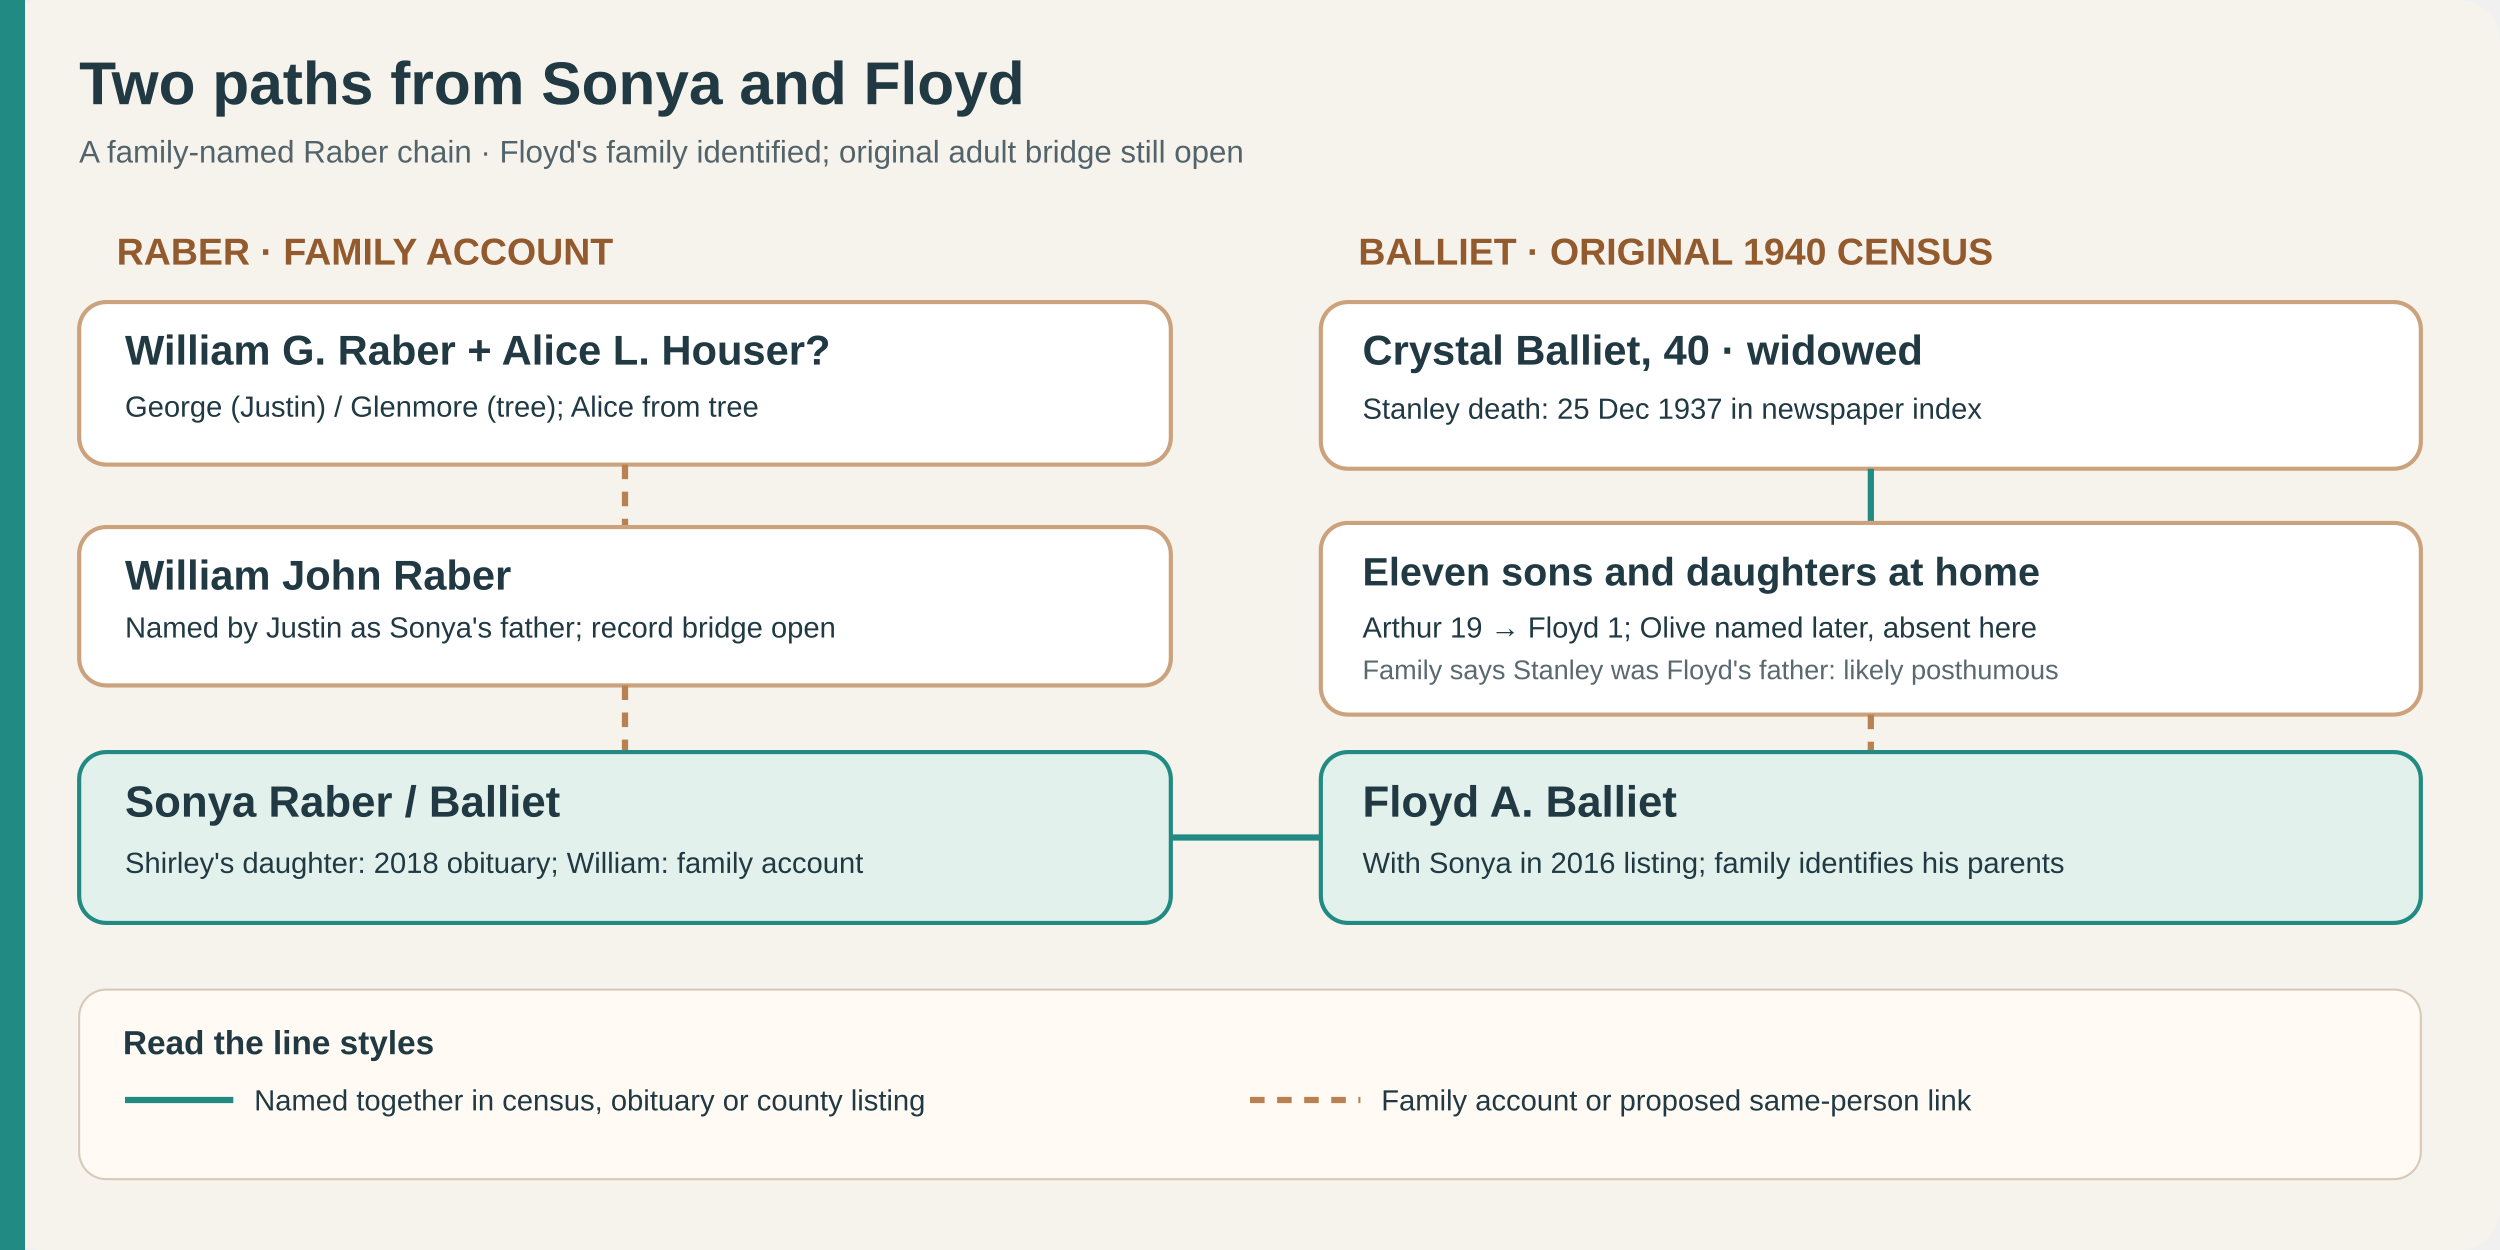
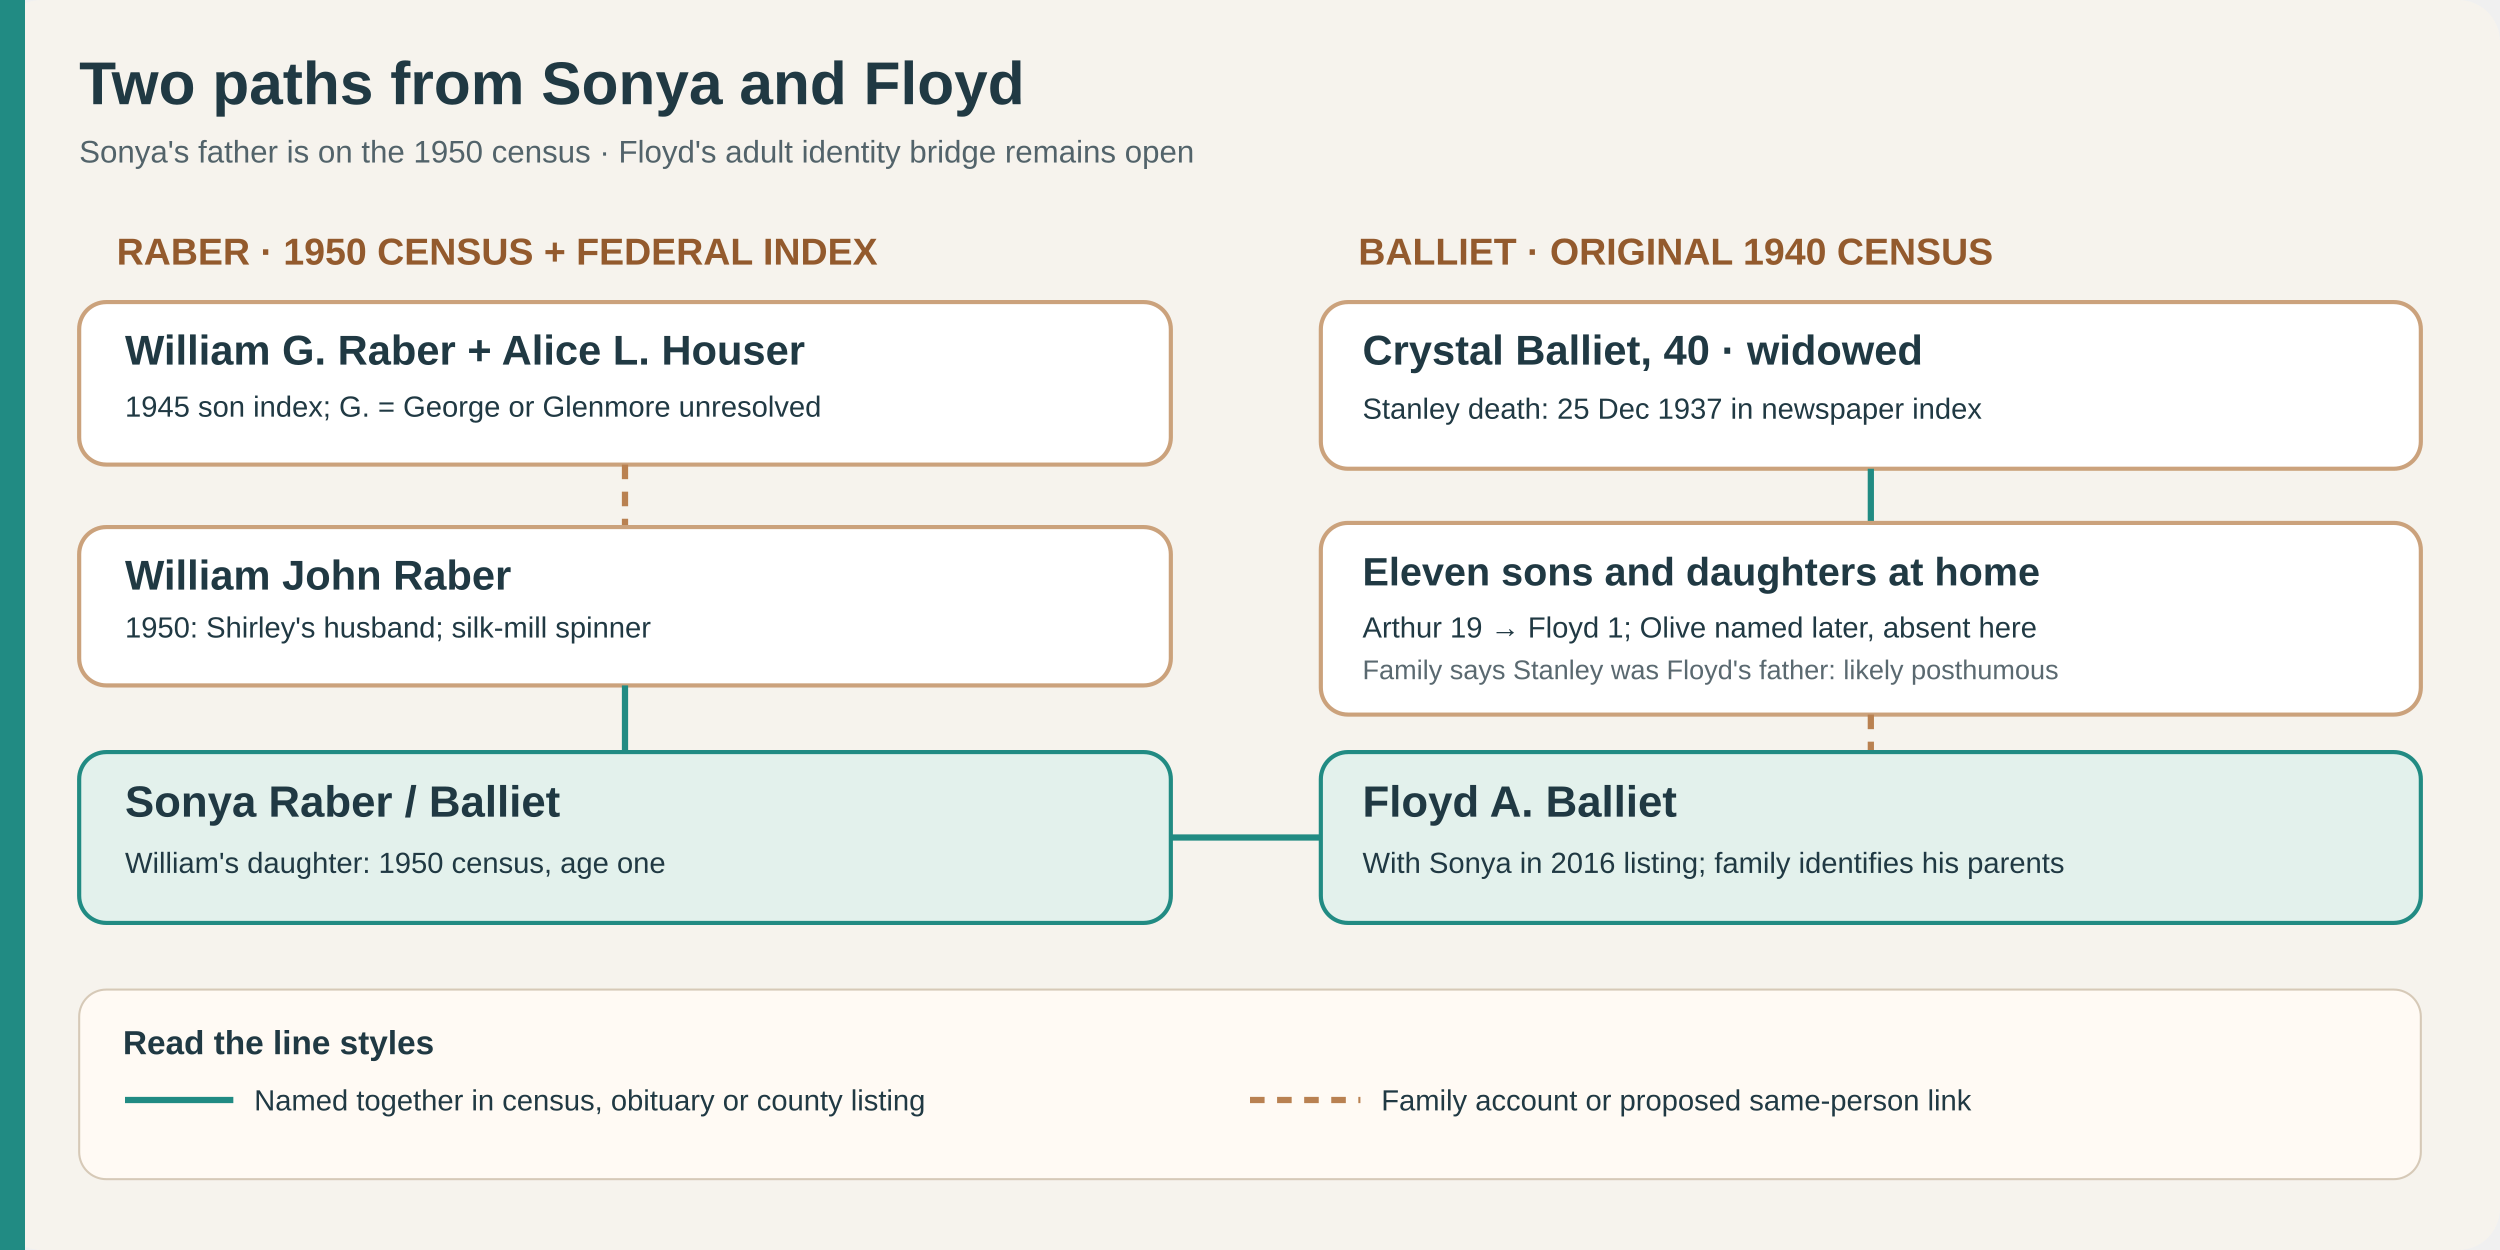
<svg xmlns="http://www.w3.org/2000/svg" width="1200" height="600" viewBox="0 0 1200 600" role="img" aria-labelledby="title desc">
  <rect width="1200" height="600" rx="20" fill="#f6f3ed" />
  <rect width="12" height="600" fill="#218b83" />
  <g font-family="Arial, sans-serif" fill="#203943">
    <text x="38" y="50" font-size="29" font-weight="700">Two paths from Sonya and Floyd</text>
-     <text x="38" y="78" font-size="15" fill="#52636a">A family-named Raber chain · Floyd's family identified; original adult bridge still open</text>
-     <text x="56" y="127" font-size="18" font-weight="700" fill="#935a2d">RABER · FAMILY ACCOUNT</text>
+     <text x="38" y="78" font-size="15" fill="#52636a">Sonya's father is on the 1950 census · Floyd's adult identity bridge remains open</text>
+     <text x="56" y="127" font-size="18" font-weight="700" fill="#935a2d">RABER · 1950 CENSUS + FEDERAL INDEX</text>
    <text x="652" y="127" font-size="18" font-weight="700" fill="#935a2d">BALLIET · ORIGINAL 1940 CENSUS</text>
    <rect x="38" y="145" width="524" height="78" rx="13" fill="#ffffff" stroke="#cba27c" stroke-width="2" />
-     <text x="60" y="175" font-size="20" font-weight="700">William G. Raber + Alice L. Houser?</text>
-     <text x="60" y="200" font-size="14">George (Justin) / Glenmore (tree); Alice from tree</text>
+     <text x="60" y="175" font-size="20" font-weight="700">William G. Raber + Alice L. Houser</text>
+     <text x="60" y="200" font-size="14">1945 son index; G. = George or Glenmore unresolved</text>
    <path d="M300 223 V253" stroke="#b98151" stroke-width="3" stroke-dasharray="7 6" />
    <rect x="38" y="253" width="524" height="76" rx="13" fill="#ffffff" stroke="#cba27c" stroke-width="2" />
    <text x="60" y="283" font-size="20" font-weight="700">William John Raber</text>
-     <text x="60" y="306" font-size="14">Named by Justin as Sonya's father; record bridge open</text>
-     <path d="M300 329 V361" stroke="#b98151" stroke-width="3" stroke-dasharray="7 6" />
+     <text x="60" y="306" font-size="14">1950: Shirley's husband; silk-mill spinner</text>
+     <path d="M300 329 V361" stroke="#218b83" stroke-width="3" />
    <rect x="38" y="361" width="524" height="82" rx="13" fill="#e3f1ec" stroke="#218b83" stroke-width="2" />
    <text x="60" y="392" font-size="21" font-weight="700">Sonya Raber / Balliet</text>
-     <text x="60" y="419" font-size="14">Shirley's daughter: 2018 obituary; William: family account</text>
+     <text x="60" y="419" font-size="14">William's daughter: 1950 census, age one</text>
    <rect x="634" y="145" width="528" height="80" rx="13" fill="#ffffff" stroke="#cba27c" stroke-width="2" />
    <text x="654" y="175" font-size="20" font-weight="700">Crystal Balliet, 40 · widowed</text>
    <text x="654" y="201" font-size="14">Stanley death: 25 Dec 1937 in newspaper index</text>
    <path d="M898 225 V251" stroke="#218b83" stroke-width="3" />
    <rect x="634" y="251" width="528" height="92" rx="13" fill="#ffffff" stroke="#cba27c" stroke-width="2" />
    <text x="654" y="281" font-size="19" font-weight="700">Eleven sons and daughters at home</text>
    <text x="654" y="306" font-size="14">Arthur 19 → Floyd 1; Olive named later, absent here</text>
    <text x="654" y="326" font-size="13" fill="#5a6970">Family says Stanley was Floyd's father: likely posthumous</text>
    <path d="M898 343 V361" stroke="#b98151" stroke-width="3" stroke-dasharray="7 6" />
    <rect x="634" y="361" width="528" height="82" rx="13" fill="#e3f1ec" stroke="#218b83" stroke-width="2" />
    <text x="654" y="392" font-size="21" font-weight="700">Floyd A. Balliet</text>
    <text x="654" y="419" font-size="14">With Sonya in 2016 listing; family identifies his parents</text>
    <path d="M562 402 H634" stroke="#218b83" stroke-width="3" />
    <rect x="38" y="475" width="1124" height="91" rx="13" fill="#fffaf4" stroke="#d6c9b7" />
    <text x="59" y="506" font-size="16" font-weight="700">Read the line styles</text>
    <line x1="60" y1="528" x2="112" y2="528" stroke="#218b83" stroke-width="3" />
    <text x="122" y="533" font-size="14">Named together in census, obituary or county listing</text>
    <line x1="600" y1="528" x2="653" y2="528" stroke="#b98151" stroke-width="3" stroke-dasharray="7 6" />
    <text x="663" y="533" font-size="14">Family account or proposed same-person link</text>
  </g>
</svg>
